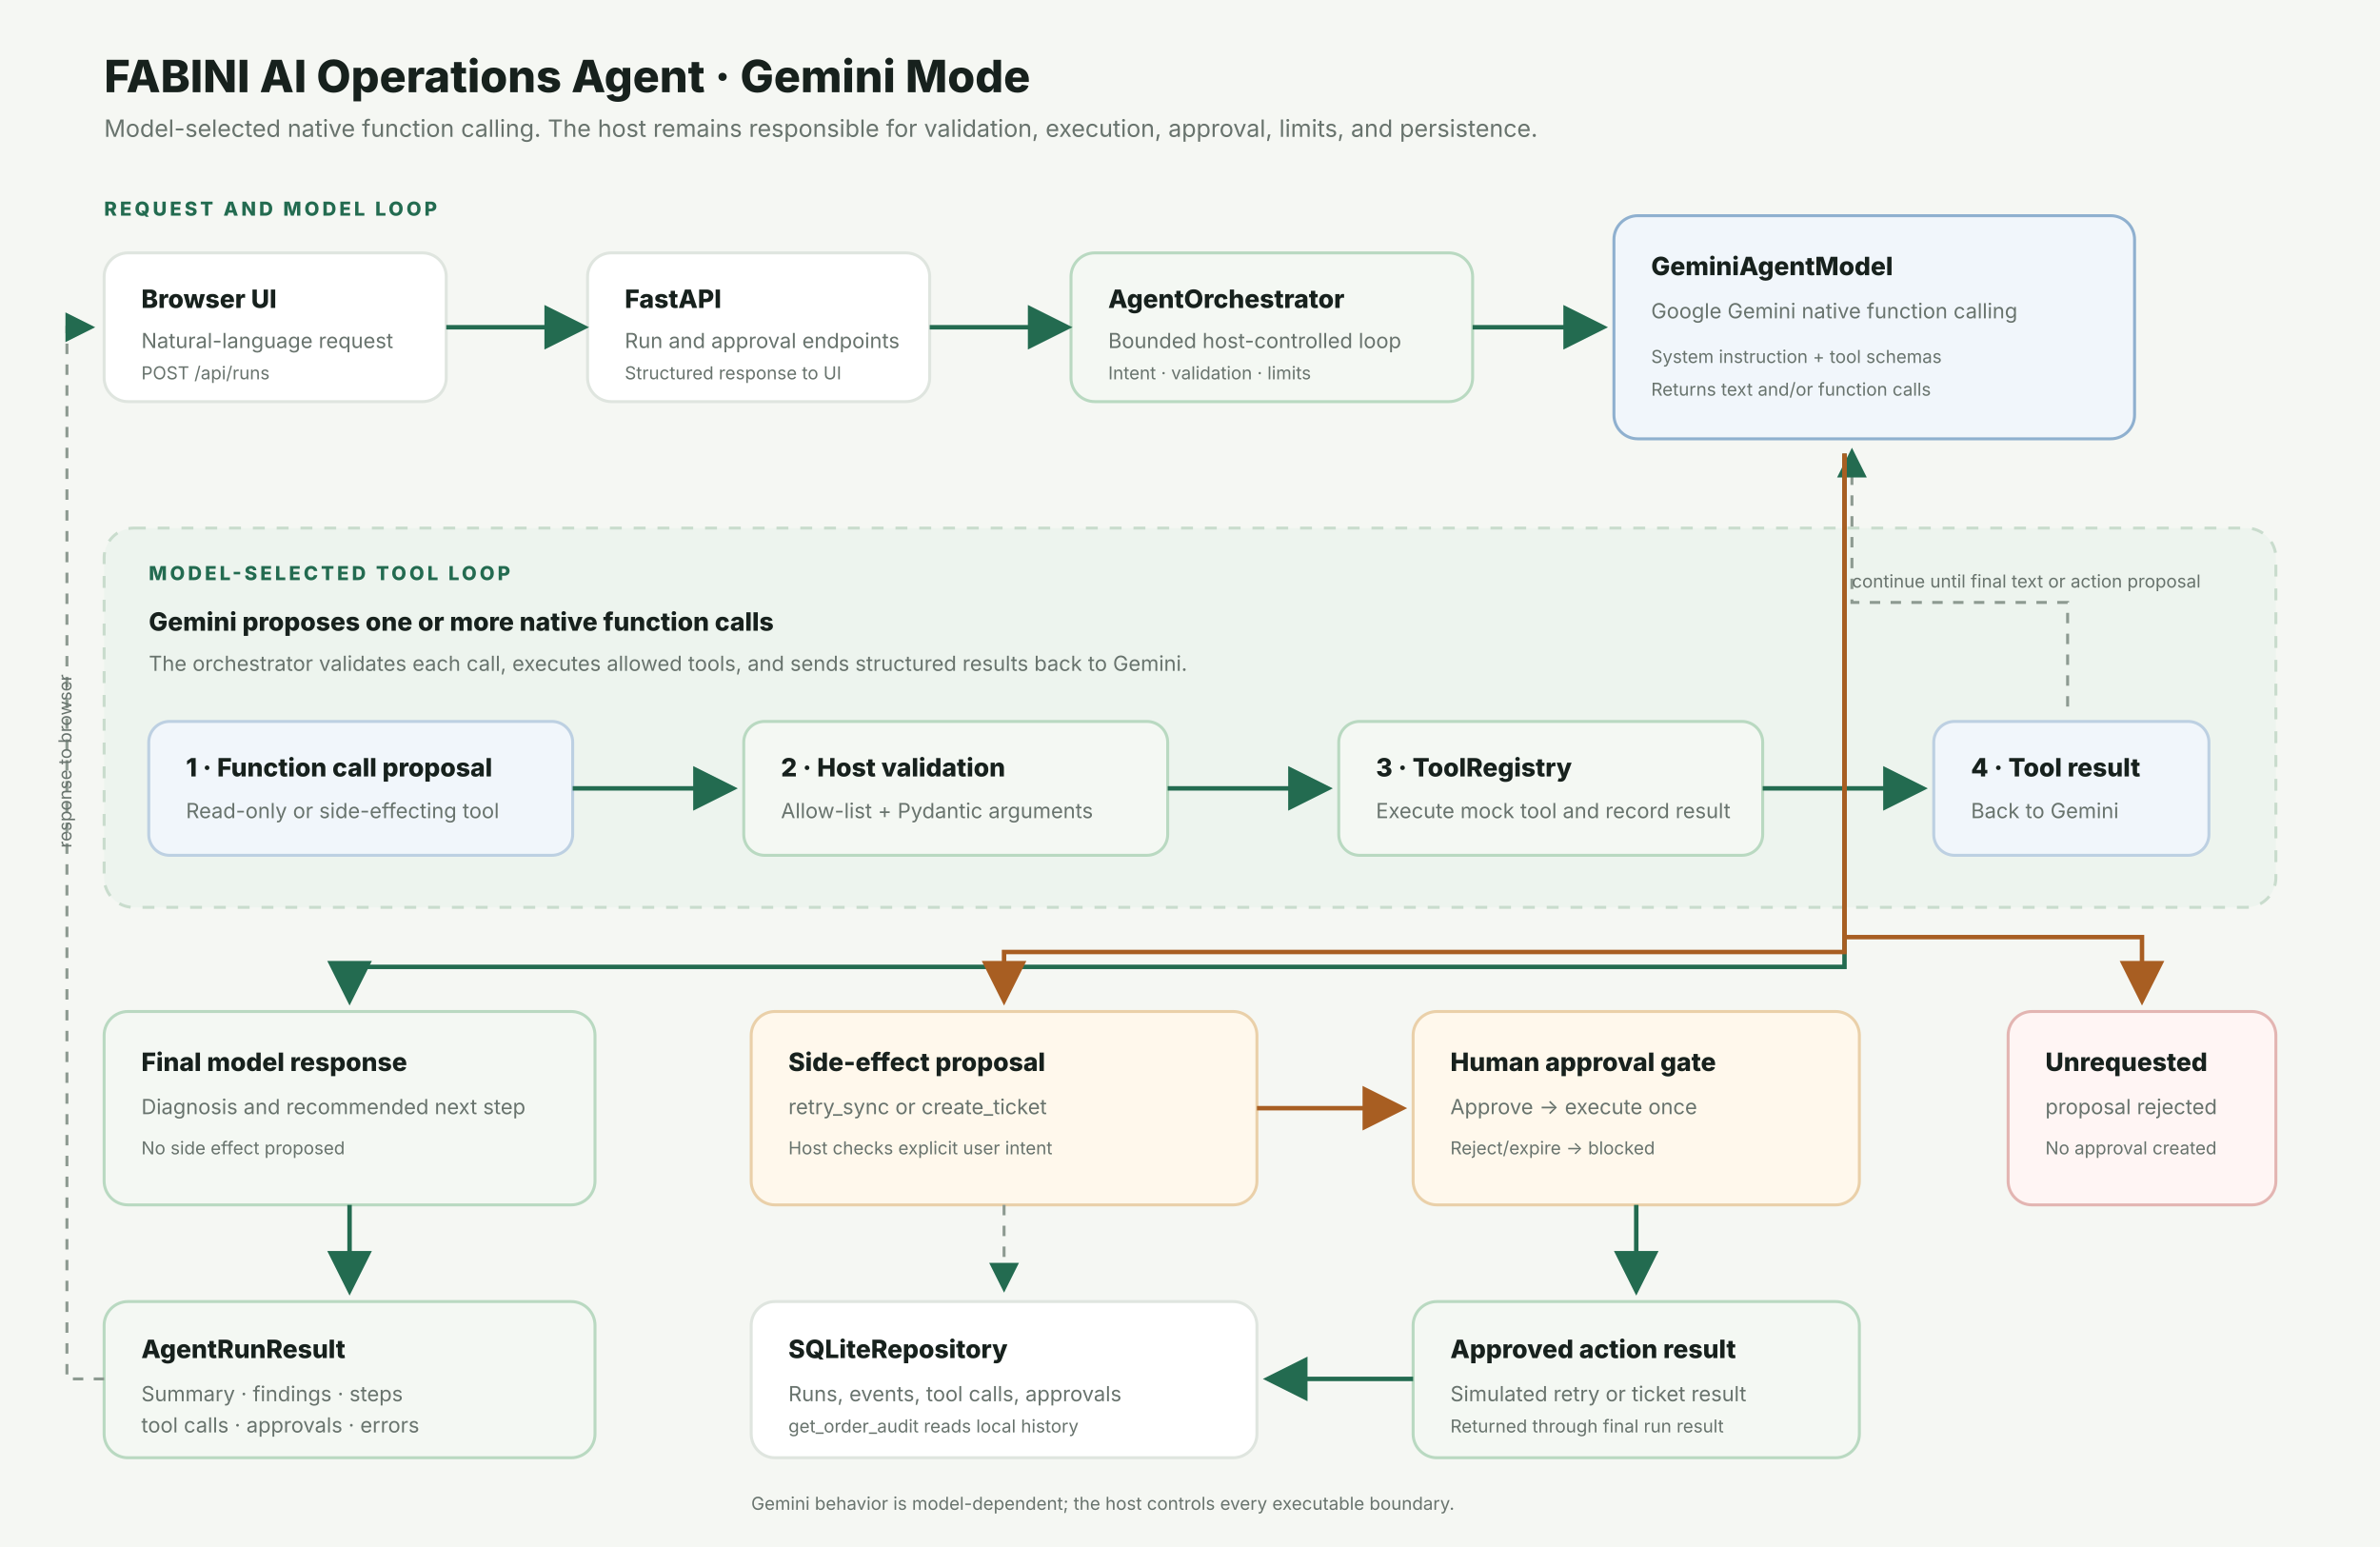
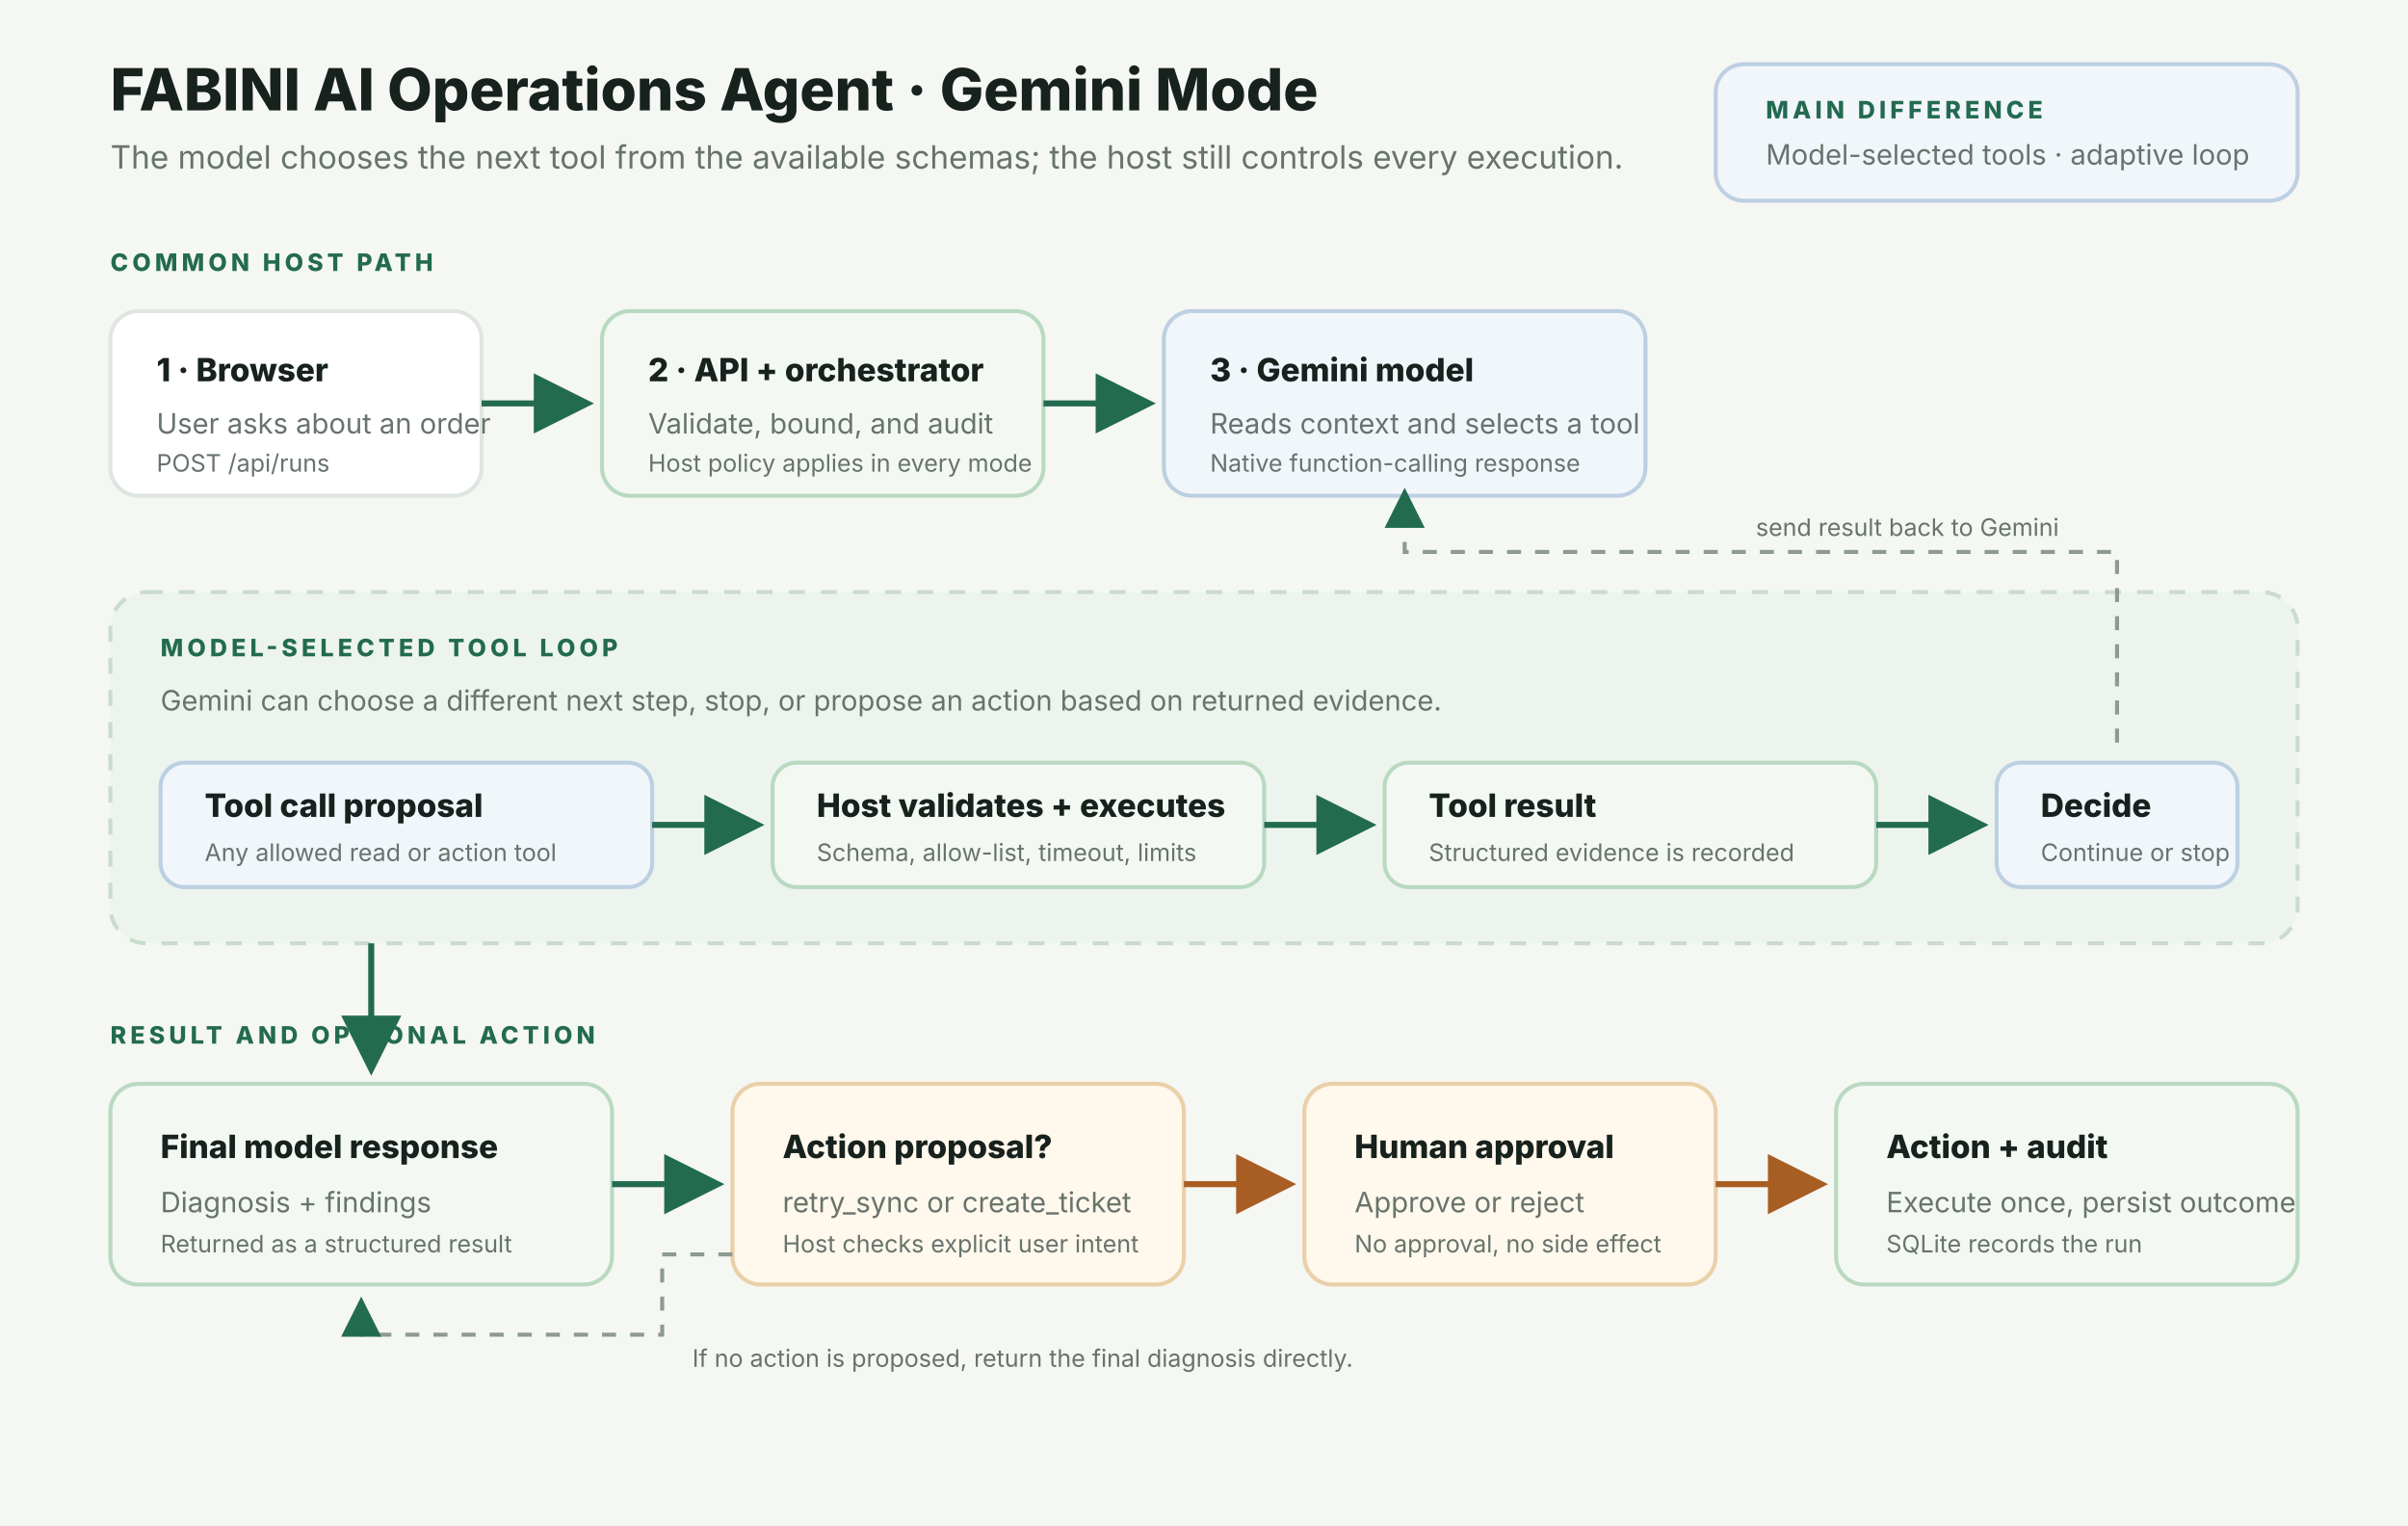
- <svg xmlns="http://www.w3.org/2000/svg" viewBox="0 0 1600 1040" role="img" aria-labelledby="title desc">
+ <svg xmlns="http://www.w3.org/2000/svg" viewBox="0 0 1200 760" role="img" aria-labelledby="title desc">
  <defs>
    <marker id="arrow" markerWidth="10" markerHeight="10" refX="8" refY="5" orient="auto">
      <path d="M0 0 L10 5 L0 10 Z" fill="#236b50" />
    </marker>
    <marker id="orange-arrow" markerWidth="10" markerHeight="10" refX="8" refY="5" orient="auto">
      <path d="M0 0 L10 5 L0 10 Z" fill="#a85e22" />
    </marker>
    <style>
-       .title { font: 800 30px Inter, Arial, sans-serif; fill: #17211d; }
+       .title { font: 800 29px Inter, Arial, sans-serif; fill: #17211d; }
      .subtitle { font: 16px Inter, Arial, sans-serif; fill: #68736d; }
-       .section { font: 800 13px Inter, Arial, sans-serif; letter-spacing: 2px; fill: #236b50; }
-       .box-title { font: 800 17px Inter, Arial, sans-serif; fill: #17211d; }
+       .section { font: 800 12px Inter, Arial, sans-serif; letter-spacing: 2px; fill: #236b50; }
+       .box-title { font: 800 16px Inter, Arial, sans-serif; fill: #17211d; }
      .box-text { font: 14px Inter, Arial, sans-serif; fill: #68736d; }
      .small { font: 12px Inter, Arial, sans-serif; fill: #68736d; }
      .node { fill: #fff; stroke: #dfe5df; stroke-width: 2; }
-       .green-node { fill: #f4f8f3; stroke: #b9d9c1; stroke-width: 2; }
-       .orange-node { fill: #fff8ec; stroke: #ead0a9; stroke-width: 2; }
-       .blue-node { fill: #f1f6fb; stroke: #bdd0e2; stroke-width: 2; }
-       .red-node { fill: #fff5f4; stroke: #e3b5b2; stroke-width: 2; }
+       .green { fill: #f4f8f3; stroke: #b9d9c1; stroke-width: 2; }
+       .orange { fill: #fff8ec; stroke: #ead0a9; stroke-width: 2; }
+       .blue { fill: #f1f6fb; stroke: #bdd0e2; stroke-width: 2; }
      .lane { fill: #edf4ee; stroke: #c9dccd; stroke-width: 2; stroke-dasharray: 8 8; }
-       .external { fill: #f1f6fb; stroke: #8fb0cf; stroke-width: 2; }
      .line { fill: none; stroke: #236b50; stroke-width: 3; marker-end: url(#arrow); }
      .orange-line { fill: none; stroke: #a85e22; stroke-width: 3; marker-end: url(#orange-arrow); }
      .dashed { fill: none; stroke: #8d9a91; stroke-width: 2; stroke-dasharray: 7 7; marker-end: url(#arrow); }
    </style>
  </defs>
-   <rect width="1600" height="1040" fill="#f5f7f3" />
-   <text x="70" y="62" class="title">FABINI AI Operations Agent · Gemini Mode</text>
-   <text x="70" y="92" class="subtitle">Model-selected native function calling. The host remains responsible for validation, execution, approval, limits, and persistence.</text>
-   <text x="70" y="145" class="section">REQUEST AND MODEL LOOP</text>
-   <rect x="70" y="170" width="230" height="100" rx="16" class="node" />
-   <text x="95" y="207" class="box-title">Browser UI</text>
-   <text x="95" y="234" class="box-text">Natural-language request</text>
-   <text x="95" y="255" class="small">POST /api/runs</text>
-   <rect x="395" y="170" width="230" height="100" rx="16" class="node" />
-   <text x="420" y="207" class="box-title">FastAPI</text>
-   <text x="420" y="234" class="box-text">Run and approval endpoints</text>
-   <text x="420" y="255" class="small">Structured response to UI</text>
-   <rect x="720" y="170" width="270" height="100" rx="16" class="green-node" />
-   <text x="745" y="207" class="box-title">AgentOrchestrator</text>
-   <text x="745" y="234" class="box-text">Bounded host-controlled loop</text>
-   <text x="745" y="255" class="small">Intent · validation · limits</text>
-   <rect x="1085" y="145" width="350" height="150" rx="16" class="external" />
-   <text x="1110" y="185" class="box-title">GeminiAgentModel</text>
-   <text x="1110" y="214" class="box-text">Google Gemini native function calling</text>
-   <text x="1110" y="244" class="small">System instruction + tool schemas</text>
-   <text x="1110" y="266" class="small">Returns text and/or function calls</text>
-   <path d="M300 220 H390" class="line" />
-   <path d="M625 220 H715" class="line" />
-   <path d="M990 220 H1075" class="line" />
-   <rect x="70" y="355" width="1460" height="255" rx="20" class="lane" />
-   <text x="100" y="390" class="section">MODEL-SELECTED TOOL LOOP</text>
-   <text x="100" y="424" class="box-title">Gemini proposes one or more native function calls</text>
-   <text x="100" y="451" class="box-text">The orchestrator validates each call, executes allowed tools, and sends structured results back to Gemini.</text>
-   <rect x="100" y="485" width="285" height="90" rx="14" class="blue-node" />
-   <text x="125" y="522" class="box-title">1 · Function call proposal</text>
-   <text x="125" y="550" class="box-text">Read-only or side-effecting tool</text>
-   <rect x="500" y="485" width="285" height="90" rx="14" class="green-node" />
-   <text x="525" y="522" class="box-title">2 · Host validation</text>
-   <text x="525" y="550" class="box-text">Allow-list + Pydantic arguments</text>
-   <rect x="900" y="485" width="285" height="90" rx="14" class="green-node" />
-   <text x="925" y="522" class="box-title">3 · ToolRegistry</text>
-   <text x="925" y="550" class="box-text">Execute mock tool and record result</text>
-   <rect x="1300" y="485" width="185" height="90" rx="14" class="blue-node" />
-   <text x="1325" y="522" class="box-title">4 · Tool result</text>
-   <text x="1325" y="550" class="box-text">Back to Gemini</text>
-   <path d="M385 530 H490" class="line" />
-   <path d="M785 530 H890" class="line" />
-   <path d="M1185 530 H1290" class="line" />
-   <path d="M1390 475 V405 H1245 V305" class="dashed" />
-   <text x="1245" y="395" class="small">continue until final text or action proposal</text>
-   <rect x="70" y="680" width="330" height="130" rx="16" class="green-node" />
-   <text x="95" y="720" class="box-title">Final model response</text>
-   <text x="95" y="749" class="box-text">Diagnosis and recommended next step</text>
-   <text x="95" y="776" class="small">No side effect proposed</text>
-   <rect x="505" y="680" width="340" height="130" rx="16" class="orange-node" />
-   <text x="530" y="720" class="box-title">Side-effect proposal</text>
-   <text x="530" y="749" class="box-text">retry_sync or create_ticket</text>
-   <text x="530" y="776" class="small">Host checks explicit user intent</text>
-   <rect x="950" y="680" width="300" height="130" rx="16" class="orange-node" />
-   <text x="975" y="720" class="box-title">Human approval gate</text>
-   <text x="975" y="749" class="box-text">Approve → execute once</text>
-   <text x="975" y="776" class="small">Reject/expire → blocked</text>
-   <rect x="1350" y="680" width="180" height="130" rx="16" class="red-node" />
-   <text x="1375" y="720" class="box-title">Unrequested</text>
-   <text x="1375" y="749" class="box-text">proposal rejected</text>
-   <text x="1375" y="776" class="small">No approval created</text>
-   <path d="M1240 305 V650 H235 V670" class="line" />
-   <path d="M1240 305 V640 H675 V670" class="orange-line" />
-   <path d="M1240 305 V630 H1440 V670" class="orange-line" />
-   <path d="M845 745 H940" class="orange-line" />
-   <rect x="70" y="875" width="330" height="105" rx="16" class="green-node" />
-   <text x="95" y="913" class="box-title">AgentRunResult</text>
-   <text x="95" y="942" class="box-text">Summary · findings · steps</text>
-   <text x="95" y="963" class="box-text">tool calls · approvals · errors</text>
-   <path d="M235 810 V865" class="line" />
-   <path d="M70 927 H45 V220 H60" class="dashed" />
-   <text x="48" y="570" class="small" transform="rotate(-90 48 570)">response to browser</text>
-   <rect x="505" y="875" width="340" height="105" rx="16" class="node" />
-   <text x="530" y="913" class="box-title">SQLiteRepository</text>
-   <text x="530" y="942" class="box-text">Runs, events, tool calls, approvals</text>
-   <text x="530" y="963" class="small">get_order_audit reads local history</text>
-   <path d="M675 810 V865" class="dashed" />
-   <path d="M950 927 H855" class="dashed" />
-   <rect x="950" y="875" width="300" height="105" rx="16" class="green-node" />
-   <text x="975" y="913" class="box-title">Approved action result</text>
-   <text x="975" y="942" class="box-text">Simulated retry or ticket result</text>
-   <text x="975" y="963" class="small">Returned through final run result</text>
-   <path d="M1100 810 V865" class="line" />
-   <path d="M950 927 H855" class="line" />
-   <text x="505" y="1015" class="small">Gemini behavior is model-dependent; the host controls every executable boundary.</text>
+   <rect width="1200" height="760" fill="#f5f7f3" />
+   <text x="55" y="55" class="title">FABINI AI Operations Agent · Gemini Mode</text>
+   <text x="55" y="84" class="subtitle">The model chooses the next tool from the available schemas; the host still controls every execution.</text>
+   <rect x="855" y="32" width="290" height="68" rx="14" class="blue" />
+   <text x="880" y="59" class="section">MAIN DIFFERENCE</text>
+   <text x="880" y="82" class="box-text">Model-selected tools · adaptive loop</text>
+   <text x="55" y="135" class="section">COMMON HOST PATH</text>
+   <rect x="55" y="155" width="185" height="92" rx="14" class="node" />
+   <text x="78" y="190" class="box-title">1 · Browser</text>
+   <text x="78" y="216" class="box-text">User asks about an order</text>
+   <text x="78" y="235" class="small">POST /api/runs</text>
+   <rect x="300" y="155" width="220" height="92" rx="14" class="green" />
+   <text x="323" y="190" class="box-title">2 · API + orchestrator</text>
+   <text x="323" y="216" class="box-text">Validate, bound, and audit</text>
+   <text x="323" y="235" class="small">Host policy applies in every mode</text>
+   <rect x="580" y="155" width="240" height="92" rx="14" class="blue" />
+   <text x="603" y="190" class="box-title">3 · Gemini model</text>
+   <text x="603" y="216" class="box-text">Reads context and selects a tool</text>
+   <text x="603" y="235" class="small">Native function-calling response</text>
+   <path d="M240 201 H290" class="line" />
+   <path d="M520 201 H570" class="line" />
+   <rect x="55" y="295" width="1090" height="175" rx="18" class="lane" />
+   <text x="80" y="327" class="section">MODEL-SELECTED TOOL LOOP</text>
+   <text x="80" y="354" class="box-text">Gemini can choose a different next step, stop, or propose an action based on returned evidence.</text>
+   <rect x="80" y="380" width="245" height="62" rx="12" class="blue" />
+   <text x="102" y="407" class="box-title">Tool call proposal</text>
+   <text x="102" y="429" class="small">Any allowed read or action tool</text>
+   <rect x="385" y="380" width="245" height="62" rx="12" class="green" />
+   <text x="407" y="407" class="box-title">Host validates + executes</text>
+   <text x="407" y="429" class="small">Schema, allow-list, timeout, limits</text>
+   <rect x="690" y="380" width="245" height="62" rx="12" class="green" />
+   <text x="712" y="407" class="box-title">Tool result</text>
+   <text x="712" y="429" class="small">Structured evidence is recorded</text>
+   <rect x="995" y="380" width="120" height="62" rx="12" class="blue" />
+   <text x="1017" y="407" class="box-title">Decide</text>
+   <text x="1017" y="429" class="small">Continue or stop</text>
+   <path d="M325 411 H375" class="line" />
+   <path d="M630 411 H680" class="line" />
+   <path d="M935 411 H985" class="line" />
+   <path d="M1055 370 V275 H700 V247" class="dashed" />
+   <text x="875" y="267" class="small">send result back to Gemini</text>
+   <text x="55" y="520" class="section">RESULT AND OPTIONAL ACTION</text>
+   <rect x="55" y="540" width="250" height="100" rx="14" class="green" />
+   <text x="80" y="577" class="box-title">Final model response</text>
+   <text x="80" y="604" class="box-text">Diagnosis + findings</text>
+   <text x="80" y="624" class="small">Returned as a structured result</text>
+   <rect x="365" y="540" width="225" height="100" rx="14" class="orange" />
+   <text x="390" y="577" class="box-title">Action proposal?</text>
+   <text x="390" y="604" class="box-text">retry_sync or create_ticket</text>
+   <text x="390" y="624" class="small">Host checks explicit user intent</text>
+   <rect x="650" y="540" width="205" height="100" rx="14" class="orange" />
+   <text x="675" y="577" class="box-title">Human approval</text>
+   <text x="675" y="604" class="box-text">Approve or reject</text>
+   <text x="675" y="624" class="small">No approval, no side effect</text>
+   <rect x="915" y="540" width="230" height="100" rx="14" class="green" />
+   <text x="940" y="577" class="box-title">Action + audit</text>
+   <text x="940" y="604" class="box-text">Execute once, persist outcome</text>
+   <text x="940" y="624" class="small">SQLite records the run</text>
+   <path d="M185 470 V530" class="line" />
+   <path d="M305 590 H355" class="line" />
+   <path d="M590 590 H640" class="orange-line" />
+   <path d="M855 590 H905" class="orange-line" />
+   <path d="M365 625 H330 V665 H180 V650" class="dashed" />
+   <text x="345" y="681" class="small">If no action is proposed, return the final diagnosis directly.</text>
</svg>
